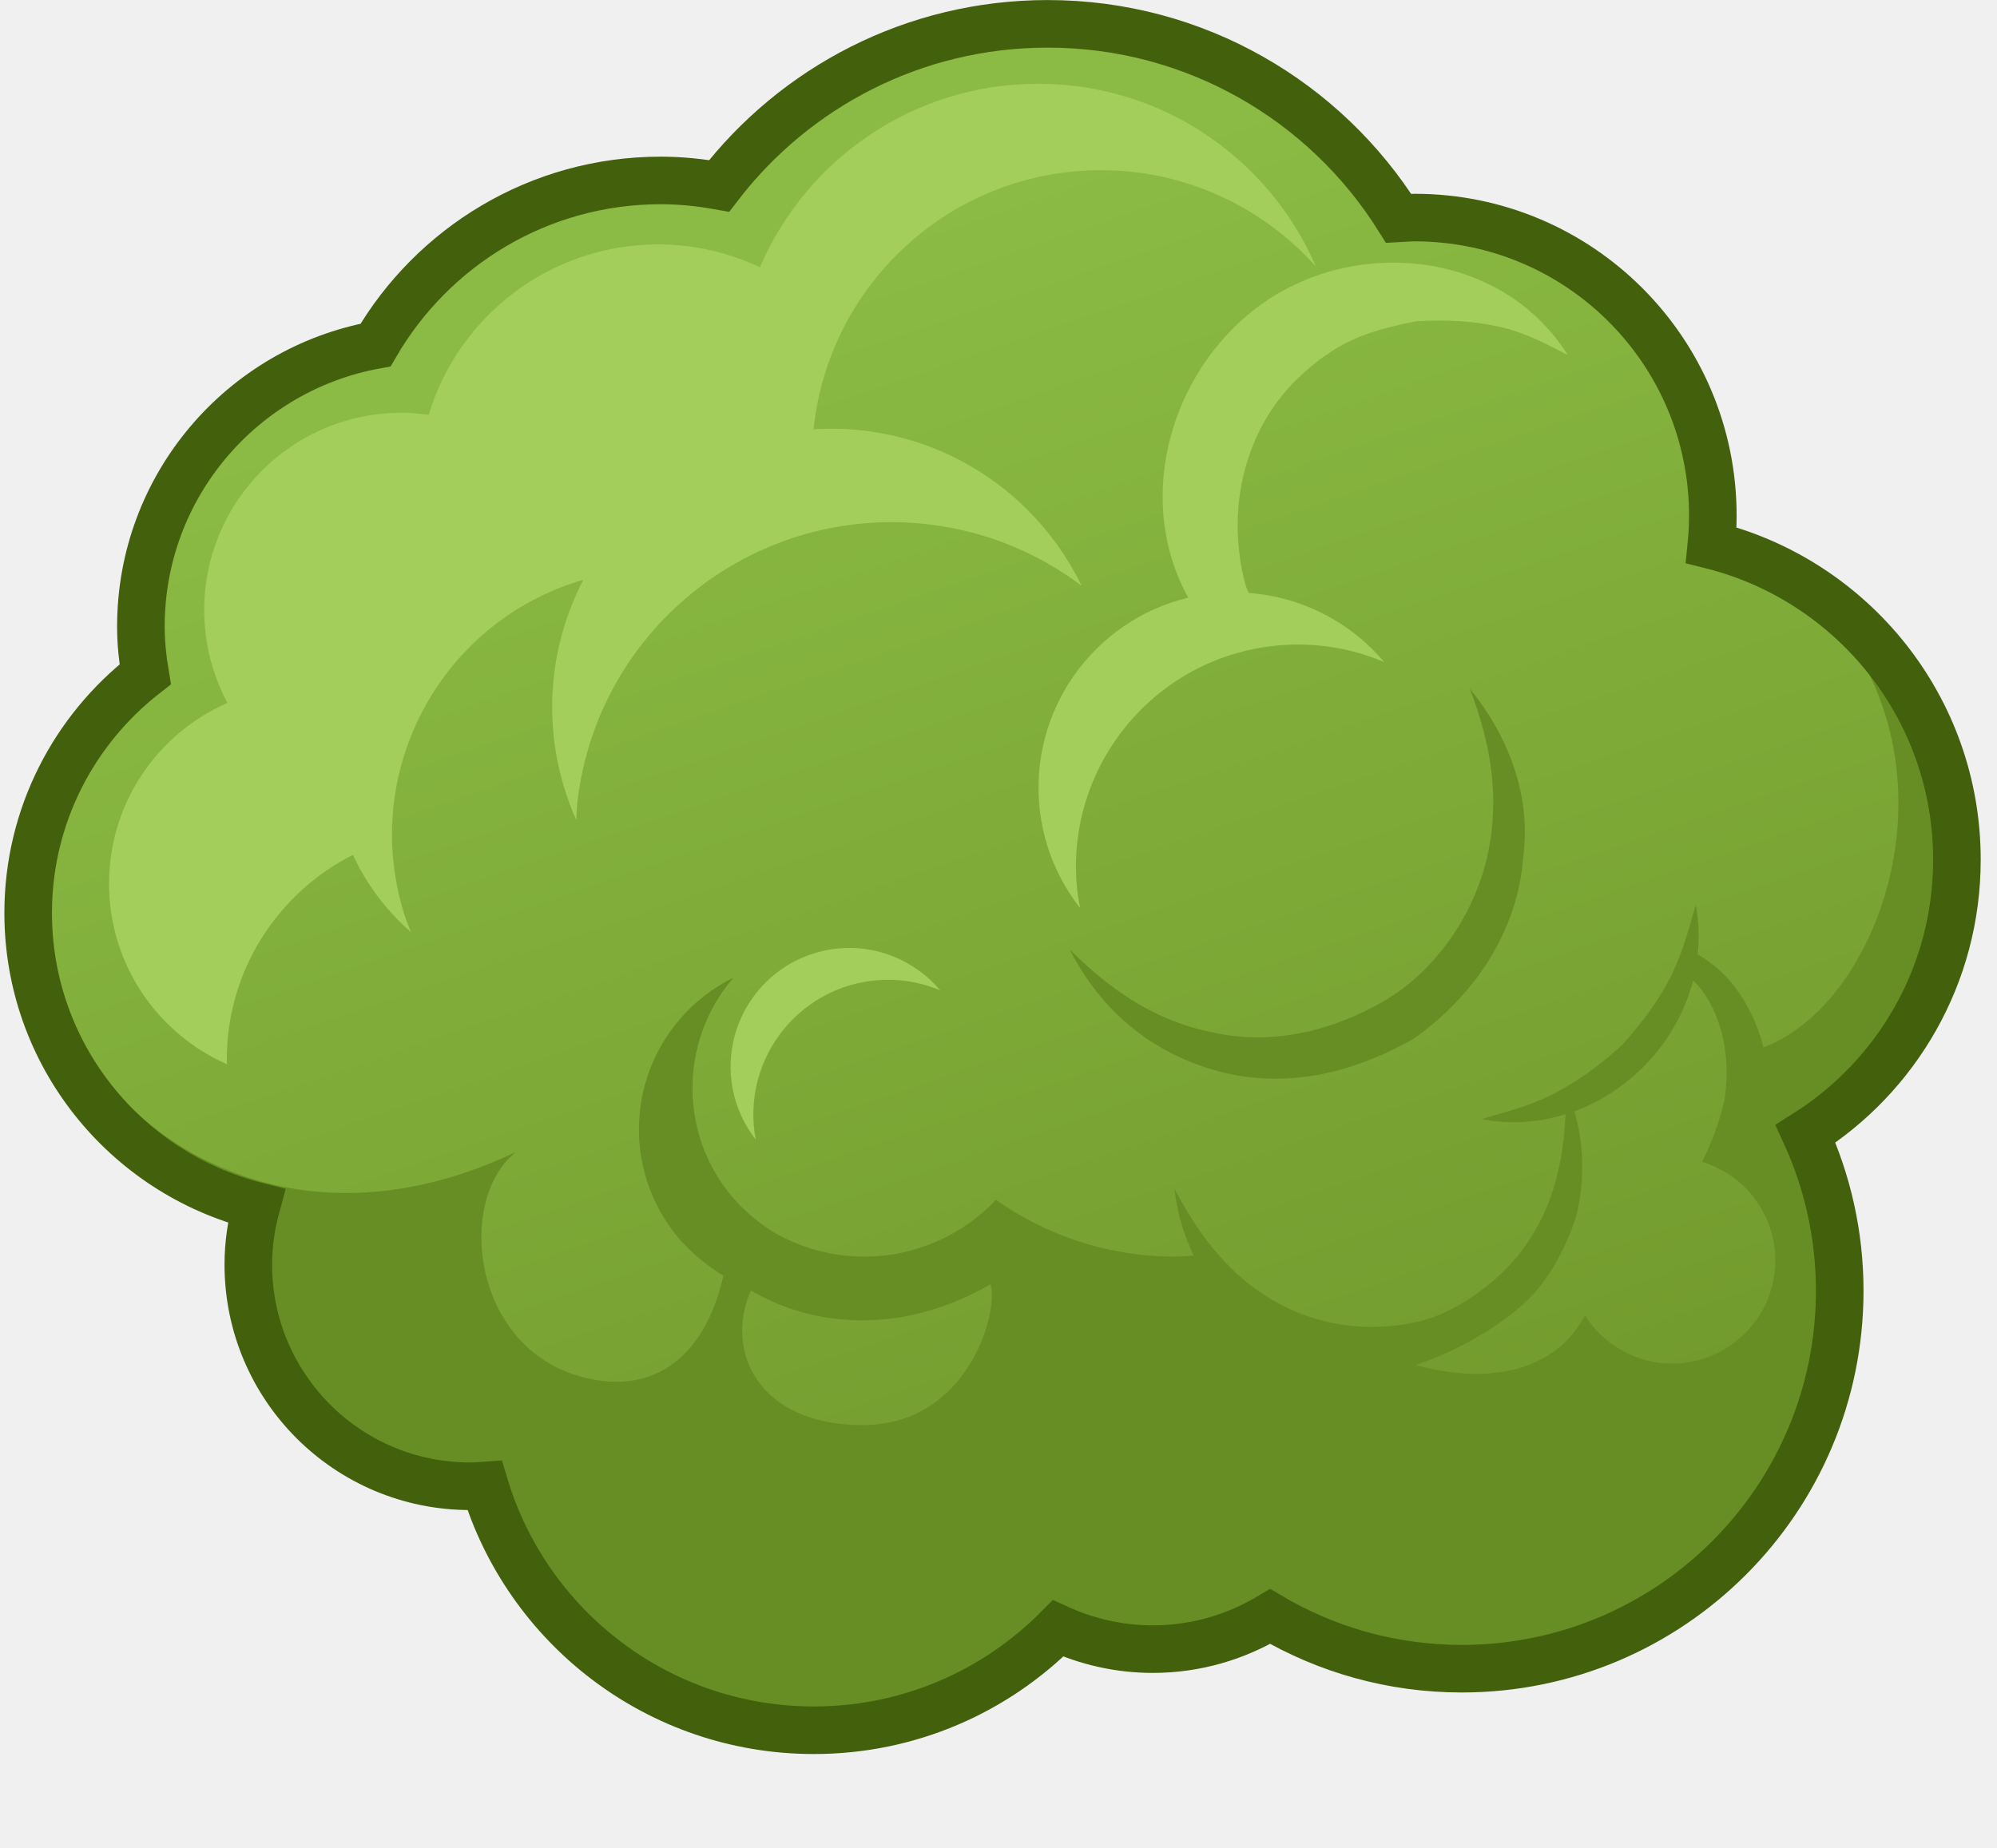
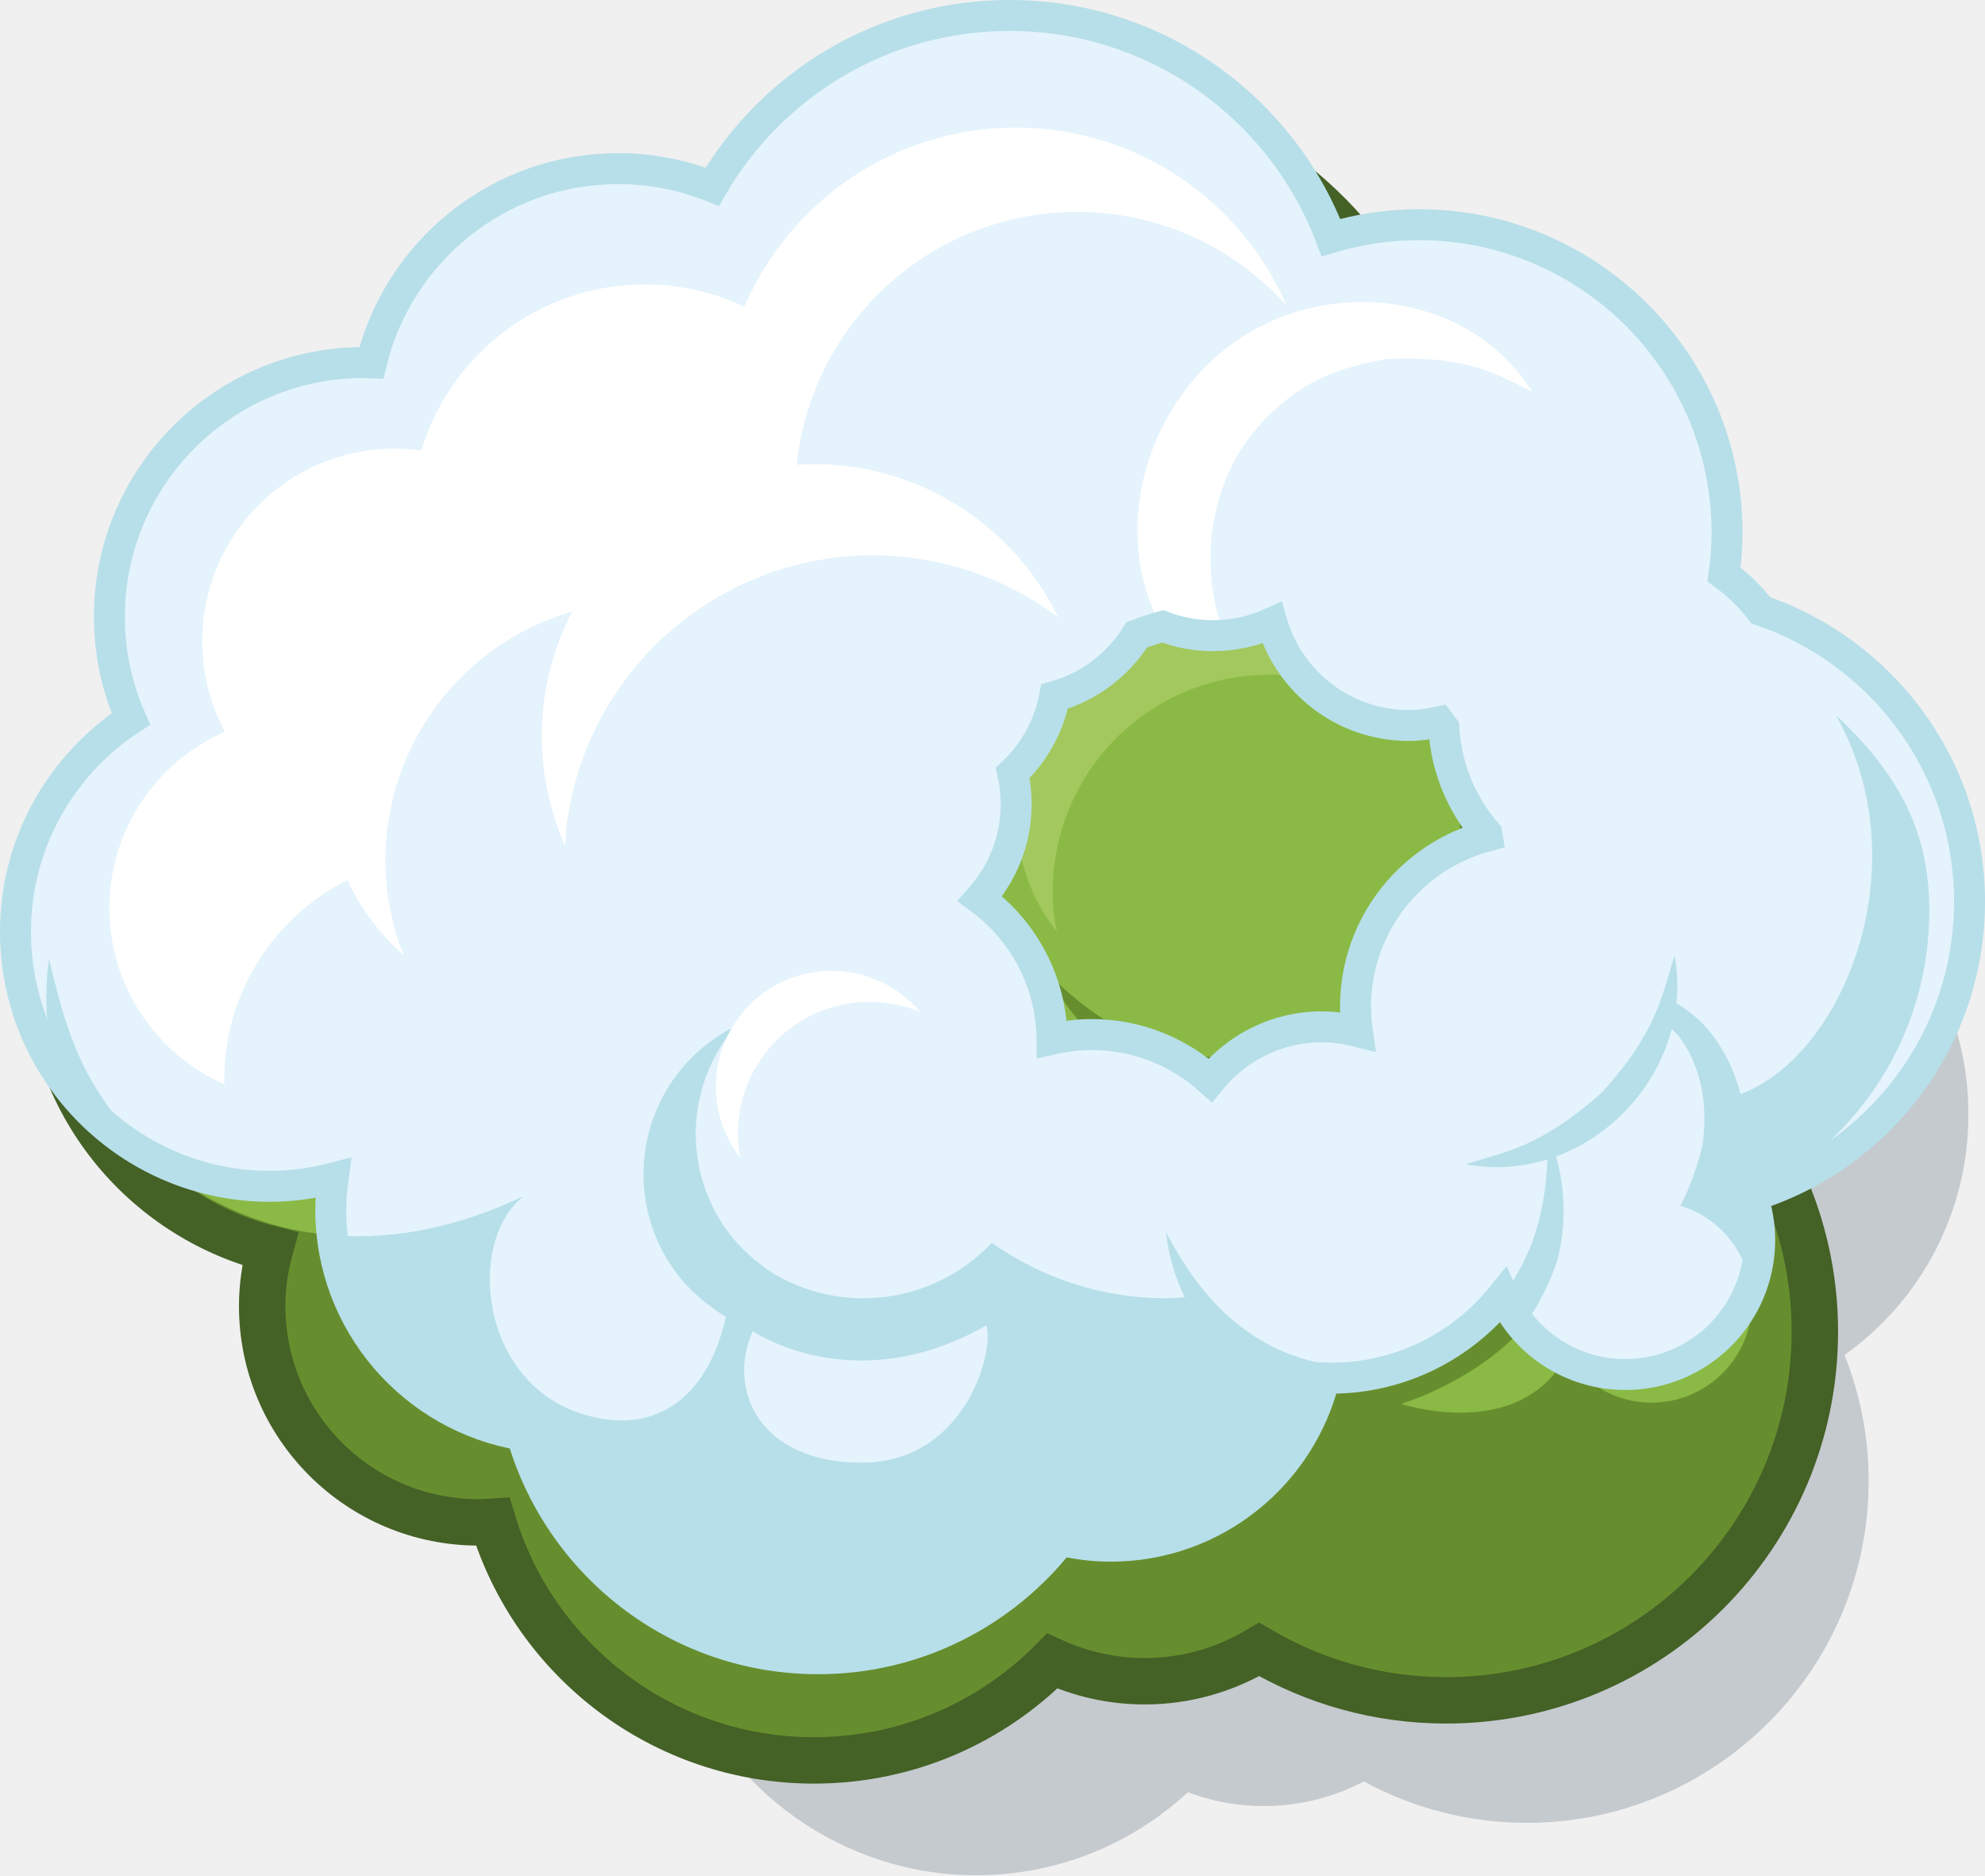
- <svg xmlns="http://www.w3.org/2000/svg" id="Layer_1" xml:space="preserve" x="0px" y="0px" width="125.897px" height="116.525px" viewBox="0 0 125.897 116.525" version="1.1" enable-background="new 0 0 125.897 116.525">
-   <linearGradient id="SVGID_1_" y2="97.031" gradientUnits="userSpaceOnUse" x2="76.703" y1="16.745" x1="49.209">
-     <stop id="stop6751" stop-color="#8BBB44" offset="0" />
-     <stop id="stop6753" stop-color="#729B2D" offset="1" />
-   </linearGradient>
-   <path id="path6755" fill="url(#SVGID_1_)" d="m123.37 54.208c0-9.581-6.593-17.602-15.482-19.831 0.061-0.613 0.094-1.234 0.094-1.863 0-10.38-8.416-18.794-18.795-18.794-0.341 0-0.674 0.033-1.011 0.051-4.61-7.365-12.796-12.268-22.13-12.268-8.438 0-15.938 4.008-20.71 10.219-1.196-0.213-2.421-0.344-3.678-0.344-7.687 0-14.382 4.18-17.983 10.379-8.412 1.54-14.793 8.894-14.793 17.751 0 1.028 0.106 2.03 0.271 3.013-4.482 3.491-7.377 8.926-7.377 15.048 0 8.915 6.123 16.381 14.387 18.476-0.322 1.178-0.509 2.412-0.509 3.693 0 7.723 6.261 13.982 13.982 13.982 0.31 0 0.612-0.026 0.917-0.047 2.682 8.93 10.958 15.432 20.756 15.432 6.021 0 11.468-2.457 15.395-6.42 1.822 0.83 3.84 1.305 5.973 1.305 2.708 0 5.232-0.76 7.398-2.057 3.543 2.088 7.67 3.291 12.08 3.291 13.16 0 23.827-10.671 23.827-23.831 0-3.531-0.774-6.881-2.153-9.896 5.73-3.612 9.54-9.99 9.54-17.275z" />
-   <path id="path6757" fill="#678E24" d="m16.026 75.946c-0.046 0.006-0.093 0.011-0.14 0.017 0.064 0.018 0.126 0.04 0.19 0.057-0.016-0.026-0.034-0.05-0.05-0.074z" />
-   <path id="path6759" fill="#678E24" d="m123.37 54.208c0-4.383-1.358-8.305-6.025-12.638 5.461 9.668 0.5 22-6.166 24.471-0.2-0.726-0.445-1.44-0.785-2.13-0.521-1.056-1.223-2.084-2.128-2.848-0.138-0.12-0.808-0.671-1.238-0.866 0.104-1.021 0.08-2.068-0.122-3.127-0.434 1.466-0.803 2.914-1.475 4.299-0.827 1.709-1.918 3.137-3.184 4.54-1.111 1.007-2.253 1.894-3.525 2.633-0.003-0.008-0.006-0.017-0.009-0.024v0.029c-0.344 0.2-0.691 0.394-1.058 0.57-1.367 0.659-2.805 1.024-4.252 1.453 1.83 0.354 3.626 0.206 5.29-0.31-0.129 3.193-0.88 6.257-2.949 8.853-1.552 1.945-4.097 3.703-6.256 4.206-3.358 0.8-6.878 0.236-9.786-1.662-2.564-1.676-4.244-4.028-5.658-6.688 0.158 1.494 0.584 2.908 1.213 4.207-0.4 0.025-0.799 0.061-1.206 0.061-4.196 0-8.074-1.332-11.261-3.58-2.09 2.201-5.036 3.58-8.311 3.58-2.156 0-4.164-0.607-5.887-1.643-1.068-0.722-2.008-1.553-2.717-2.473-3.148-4.084-2.876-9.725 0.373-13.477-0.631 0.311-1.24 0.687-1.818 1.132-4.661 3.595-5.525 10.286-1.93 14.948 0.809 1.049 1.883 1.961 3.104 2.72-1.22 5.417-4.72 7.667-9.22 6.292-6.665-2.036-7.542-11.041-3.944-14.02-0.016 0.01-0.03 0.016-0.046 0.025 0.028-0.028 0.06-0.053 0.089-0.082-6.361 3.027-13.334 3.66-19.761 0.379-3.001-1.532-5.646-3.998-7.46-6.823-1.85-2.727-2.645-5.76-3.391-8.914-1.066 7.49 2.771 14.919 9.517 18.418 1.634 0.849 3.358 1.427 5.11 1.76-0.545 0.486-0.851 1.186-0.851 2.257 0 7.723 6.261 13.982 13.982 13.982 0.31 0 0.612-0.026 0.917-0.047 2.682 8.93 10.958 15.432 20.756 15.432 6.021 0 11.468-2.457 15.395-6.42 1.822 0.83 3.84 1.305 5.973 1.305 2.708 0 5.232-0.76 7.398-2.057 3.543 2.088 7.67 3.291 12.08 3.291 13.16 0 23.827-10.671 23.827-23.831 0-3.531-0.774-6.881-2.153-9.896 5.74-3.612 9.55-9.99 9.55-17.275zm-68.943 35.655c-6.595 0.027-8.788-4.658-7.086-8.493 3.506 2.108 9.148 3.044 15.105-0.385 0.53 1.765-1.424 8.851-8.019 8.878zm50.993-3.881c-2.314 0-4.34-1.215-5.495-3.037-0.235 0.431-0.511 0.856-0.864 1.266-3.438 3.978-9.81 1.852-9.81 1.852s3.687-1.096 6.718-3.77c1.785-1.575 2.818-3.858 3.368-5.473 0.556-2.169 0.566-4.489-0.075-6.747 3.63-1.335 6.509-4.485 7.477-8.25 0.559 0.534 0.987 1.198 1.305 1.899 0.813 1.796 0.962 3.77 0.667 5.697-0.344 1.408-0.818 2.707-1.408 3.842 2.672 0.807 4.617 3.285 4.617 6.221 0 3.589-2.92 6.5-6.5 6.5z" />
-   <path id="path6761" d="m123.37 54.208c0-9.581-6.593-17.602-15.482-19.831 0.061-0.613 0.094-1.234 0.094-1.863 0-10.38-8.416-18.794-18.795-18.794-0.341 0-0.674 0.033-1.011 0.051-4.61-7.365-12.796-12.268-22.13-12.268-8.438 0-15.938 4.008-20.71 10.219-1.196-0.213-2.421-0.344-3.678-0.344-7.687 0-14.382 4.18-17.983 10.379-8.412 1.54-14.793 8.894-14.793 17.751 0 1.028 0.106 2.03 0.271 3.013-4.482 3.491-7.377 8.926-7.377 15.048 0 8.915 6.123 16.381 14.387 18.476-0.322 1.178-0.509 2.412-0.509 3.693 0 7.723 6.261 13.982 13.982 13.982 0.31 0 0.612-0.026 0.917-0.047 2.682 8.93 10.958 15.432 20.756 15.432 6.021 0 11.468-2.457 15.395-6.42 1.822 0.83 3.84 1.305 5.973 1.305 2.708 0 5.232-0.76 7.398-2.057 3.543 2.088 7.67 3.291 12.08 3.291 13.16 0 23.827-10.671 23.827-23.831 0-3.531-0.774-6.881-2.153-9.896 5.73-3.612 9.54-9.99 9.54-17.275z" stroke="#43600C" stroke-miterlimit="10" stroke-width="3" fill="none" />
-   <path id="path6763" fill="#678E24" d="m92.654 43.419c2.416 2.941 3.908 6.78 3.369 10.646-0.34 4.702-3.132 8.793-6.918 11.445-3.896 2.197-8.187 3.237-12.604 1.954-4.05-1.177-7.164-3.843-9.054-7.577 2.544 2.519 5.392 4.514 8.979 5.203 3.746 0.863 7.586-0.081 10.84-1.978 3.229-1.882 5.648-5.418 6.479-9.034 0.852-3.715 0.256-7.161-1.091-10.659z" />
-   <path id="path6765" fill="#A4CE5B" d="m65.446 5.281c-7.87 0-14.624 4.771-17.536 11.575-1.949-0.916-4.117-1.443-6.414-1.443-6.828 0-12.594 4.529-14.471 10.745-0.559-0.077-1.125-0.131-1.705-0.131-6.873 0-12.445 5.572-12.445 12.445 0 2.115 0.531 4.105 1.463 5.85-4.391 1.922-7.463 6.301-7.463 11.4 0 5.091 3.061 9.461 7.439 11.389-0.002-0.102-0.016-0.2-0.016-0.302 0-5.642 3.236-10.519 7.948-12.902 0.888 1.905 2.149 3.546 3.663 4.869-0.135-0.342-0.277-0.682-0.393-1.039-2.823-8.801 2.022-18.222 10.822-21.045 0.144-0.046 0.289-0.081 0.434-0.124-0.916 1.78-1.56 3.736-1.824 5.837-0.416 3.287 0.125 6.469 1.376 9.292 0.026-0.438 0.043-0.875 0.099-1.32 1.379-10.932 11.357-18.671 22.287-17.292 3.574 0.45 6.796 1.832 9.479 3.854-2.508-5.161-7.484-8.999-13.604-9.772-1.113-0.141-2.213-0.163-3.294-0.097 0.94-9.178 8.693-16.338 18.119-16.338 5.384 0 10.207 2.35 13.542 6.062-2.927-6.771-9.661-11.513-17.506-11.513z" />
-   <path id="path6767" fill="#A4CE5B" d="m47.557 71.311c-0.569-4.658 2.744-8.896 7.401-9.464 1.523-0.188 2.998 0.047 4.316 0.603-1.574-1.87-4.029-2.937-6.637-2.618-4.104 0.503-7.023 4.236-6.521 8.341 0.172 1.401 0.727 2.658 1.537 3.694-0.033-0.184-0.072-0.367-0.096-0.556z" />
-   <path id="path6769" fill="#A4CE5B" d="m78.613 19.896c-5.085 4.332-6.953 11.916-3.703 17.79-6.012 1.449-10.115 7.2-9.346 13.487 0.281 2.31 1.196 4.382 2.533 6.089-0.057-0.302-0.121-0.603-0.16-0.915-0.938-7.679 4.523-14.662 12.2-15.601 2.511-0.308 4.941 0.078 7.116 0.994-2.104-2.499-5.168-4.103-8.541-4.35-0.051-0.158-0.146-0.342-0.207-0.568-0.249-0.911-0.392-1.881-0.453-2.821-0.147-2.285 0.281-4.578 1.258-6.65 0.467-0.988 1.081-1.926 1.803-2.747 0.035-0.04 0.523-0.57 0.255-0.316 0.774-0.743 1.54-1.464 2.445-2.046 1.676-1.136 3.538-1.6 5.487-1.988 1.913-0.096 3.641-0.041 5.51 0.419 1.43 0.352 2.724 1.046 4.023 1.71-4.326-6.887-14.226-7.596-20.22-2.487z" />
+ <svg xmlns="http://www.w3.org/2000/svg" xml:space="preserve" viewBox="0 0 160.326 151.48" version="1.1">
+   <defs>
+     <clipPath id="g">
+       <path d="m0 121.18h128.26v-121.18h-128.26v121.18z" />
+     </clipPath>
+     <clipPath id="f">
+       <path d="m18.542 96.442h108.65v-96.442h-108.65v96.442z" />
+     </clipPath>
+     <clipPath id="e">
+       <path d="m46.628 104.8c-1.196 0.214-2.422 0.344-3.678 0.344-7.686 0-14.382-4.179-17.983-10.379-8.413-1.534-14.793-8.887-14.793-17.744 0-1.029 0.107-2.031 0.271-3.013-4.483-3.492-7.378-8.926-7.378-15.048 0-8.915 6.124-16.381 14.389-18.476-0.324-1.177-0.51-2.412-0.51-3.692 0-7.723 6.26-13.983 13.982-13.983 0.309 0 0.613 0.026 0.918 0.047 2.682-8.926 10.958-15.429 20.755-15.429 6.021 0 11.468 2.457 15.395 6.421 1.822-0.831 3.839-1.306 5.971-1.306 2.709 0 5.234 0.76 7.399 2.057 3.544-2.087 7.67-3.29 12.08-3.29 13.158 0 23.827 10.667 23.827 23.826 0 3.531-0.776 6.881-2.155 9.895 5.73 3.628 9.547 10.006 9.547 17.29 0 9.581-6.592 17.602-15.482 19.832 0.06 0.612 0.093 1.233 0.093 1.862 0 10.38-8.414 18.794-18.793 18.794-0.342 0-0.674-0.032-1.01-0.05-4.616 7.366-12.801 12.268-22.135 12.268-8.438 0-15.939-4.008-20.71-10.22" />
+     </clipPath>
+     <linearGradient id="b" gradientUnits="userSpaceOnUse" gradientTransform="matrix(27.493 -80.284 -80.284 -27.493 50.501 99.78)">
+       <stop stop-color="#8aba45" offset="0" />
+       <stop stop-color="#729a2d" offset="1" />
+     </linearGradient>
+     <clipPath id="d">
+       <path d="m0 121.18h128.26v-121.18h-128.26v121.18z" />
+     </clipPath>
+     <clipPath id="c">
+       <path d="m46.023 109.12c-1.88 0.748-3.925 1.172-6.071 1.172-7.739 0-14.212-5.355-15.961-12.556-0.162 0.004-0.318 0.024-0.481 0.024-9.081 0-16.442-7.361-16.442-16.441 0-2.346 0.499-4.575 1.386-6.593-4.486-2.939-7.454-8-7.454-13.761 0-9.082 7.361-16.443 16.442-16.443 1.414 0 2.777 0.197 4.087 0.534-0.093-0.671-0.158-1.348-0.158-2.043 0-7.334 5.347-13.406 12.352-14.563 2.374-8.343 10.034-14.457 19.138-14.457 6.37 0 12.027 3.002 15.673 7.657 1.04-0.242 2.118-0.384 3.232-0.384 6.701 0 12.308 4.639 13.819 10.878 0.141-0.004 0.275-0.022 0.416-0.022 4.494 0 8.496 2.092 11.105 5.346 1.366-3.01 4.389-5.107 7.909-5.107 4.799 0 8.689 3.892 8.689 8.691 0 0.996-0.175 1.951-0.485 2.841 8.132 2.507 14.042 10.078 14.042 19.033 0 8.745-5.65 16.149-13.491 18.824-0.675 0.88-1.472 1.659-2.371 2.311 0.123 0.88 0.196 1.777 0.196 2.691 0 10.997-8.918 19.913-19.916 19.913-1.975 0-3.877-0.297-5.679-0.832-3.171 8.386-11.272 14.353-20.771 14.353-8.203 0-15.362-4.452-19.206-11.068m36.161-28.176c1.113-3.83 4.641-6.632 8.831-6.632 0.68 0 1.337 0.093 1.975 0.236 0.1-0.134 0.204-0.264 0.299-0.4 0.152-2.61 1.172-4.978 2.783-6.829 0.009-0.049 0.016-0.101 0.023-0.15-4.896-1.294-8.513-5.738-8.513-11.043 0-0.541 0.05-1.07 0.123-1.589-0.737 0.187-1.505 0.298-2.301 0.298-2.914 0-5.511-1.35-7.209-3.453-2.028 1.83-4.707 2.955-7.654 2.955-0.885 0-1.742-0.109-2.568-0.299-0.038 3.729-1.863 7.023-4.656 9.084 1.451 1.627 2.342 3.766 2.342 6.119 0 0.687-0.082 1.355-0.224 2 1.367 1.299 2.335 3.01 2.702 4.939 2.232 0.622 4.112 2.069 5.312 3.987 0.543 0.212 1.099 0.393 1.67 0.549 1.013-0.386 2.111-0.602 3.261-0.602 1.359 0 2.642 0.302 3.804 0.83" />
+     </clipPath>
+     <linearGradient id="a" gradientUnits="userSpaceOnUse" gradientTransform="matrix(126.26 0 0 -126.26 1 67.088)">
+       <stop stop-color="#e4f3fc" offset="0" />
+       <stop stop-color="#edf6fd" offset=".27" />
+       <stop stop-color="#e3f3fb" offset=".429" />
+       <stop stop-color="#edf6fd" offset="1" />
+     </linearGradient>
+     <clipPath id="h">
+       <path d="m0 121.18h128.26v-121.18h-128.26v121.18z" />
+     </clipPath>
+   </defs>
+   <g transform="matrix(1.25,0,0,-1.25,0,151.48)">
+     <g clip-path="url(#g)">
+       <g opacity=".2" clip-path="url(#f)">
+         <g transform="translate(127.19 49.175)">
+           <path fill="#193049" d="m0 0c0 8.421-5.471 15.78-13.432 18.265 0.008 0.219 0.014 0.438 0.014 0.653 0 9.758-7.939 17.696-17.697 17.696-0.067 0-0.131-0.001-0.197-0.003-4.491 6.689-11.905 10.657-19.985 10.657-7.273 0-14.012-3.2-18.608-8.807-0.919 0.132-1.796 0.195-2.659 0.195-6.696 0-12.965-3.507-16.504-9.189-7.791-1.709-13.384-8.615-13.384-16.648 0-0.667 0.046-1.354 0.14-2.083-4.038-3.424-6.336-8.362-6.336-13.666 0-7.785 5-14.612 12.308-17.021-0.139-0.774-0.207-1.546-0.207-2.31 0-7.4 5.984-13.428 13.367-13.5 2.842-7.947 10.526-13.414 19.033-13.414 5.133 0 9.969 1.901 13.713 5.369 3.674-1.404 7.873-1.147 11.368 0.693 3.224-1.754 6.851-2.676 10.535-2.676 12.177 0 22.084 9.906 22.084 22.084 0 2.818-0.524 5.553-1.557 8.148 5.033 3.604 8.006 9.338 8.006 15.557" />
+         </g>
+       </g>
+     </g>
+     <g clip-path="url(#e)">
+       <path fill="url(#b)" d="m46.628 104.8c-1.196 0.214-2.422 0.344-3.678 0.344-7.686 0-14.382-4.179-17.983-10.379-8.413-1.534-14.793-8.887-14.793-17.744 0-1.029 0.107-2.031 0.271-3.013-4.483-3.492-7.378-8.926-7.378-15.048 0-8.915 6.124-16.381 14.389-18.476-0.324-1.177-0.51-2.412-0.51-3.692 0-7.723 6.26-13.983 13.982-13.983 0.309 0 0.613 0.026 0.918 0.047 2.682-8.926 10.958-15.429 20.755-15.429 6.021 0 11.468 2.457 15.395 6.421 1.822-0.831 3.839-1.306 5.971-1.306 2.709 0 5.234 0.76 7.399 2.057 3.544-2.087 7.67-3.29 12.08-3.29 13.158 0 23.827 10.667 23.827 23.826 0 3.531-0.776 6.881-2.155 9.895 5.73 3.628 9.547 10.006 9.547 17.29 0 9.581-6.592 17.602-15.482 19.832 0.06 0.612 0.093 1.233 0.093 1.862 0 10.38-8.414 18.794-18.793 18.794-0.342 0-0.674-0.032-1.01-0.05-4.616 7.366-12.801 12.268-22.135 12.268-8.438 0-15.939-4.008-20.71-10.22" />
+     </g>
+     <g clip-path="url(#d)">
+       <g transform="translate(17.319 40.579)">
+         <path fill="#678e2e" d="m0 0c-0.047-0.006-0.094-0.011-0.14-0.017 0.064-0.017 0.126-0.04 0.191-0.056-0.018 0.025-0.035 0.049-0.051 0.073" />
+       </g>
+       <g transform="translate(106.71 30.543)">
+         <path fill="#678e2e" d="m0 0c-2.315 0-4.343 1.215-5.493 3.037-0.236-0.431-0.512-0.856-0.865-1.266-3.437-3.977-9.809-1.851-9.809-1.851s3.687 1.096 6.717 3.769c1.785 1.576 2.818 3.859 3.369 5.473 0.555 2.169 0.566 4.489-0.076 6.747 3.629 1.335 6.508 4.486 7.476 8.25 0.559-0.534 0.987-1.198 1.305-1.899 0.814-1.796 0.962-3.77 0.667-5.698-0.345-1.408-0.819-2.707-1.409-3.841 2.672-0.807 4.618-3.285 4.618-6.221 0-3.589-2.91-6.5-6.5-6.5m-50.987-3.881c-6.594-0.027-8.787 4.658-7.086 8.493 3.506-2.108 9.148-3.044 15.105 0.385 0.53-1.766-1.424-8.851-8.019-8.878m68.945 35.654c0 4.383-1.357 8.305-6.024 12.638 5.46-9.668 0.5-22-6.167-24.471-0.2 0.726-0.445 1.441-0.786 2.13-0.521 1.056-1.221 2.084-2.127 2.848-0.138 0.12-0.808 0.671-1.238 0.866 0.104 1.021 0.08 2.069-0.122 3.127-0.434-1.466-0.804-2.914-1.474-4.299-0.828-1.709-1.918-3.136-3.187-4.54-1.111-1.007-2.249-1.893-3.52-2.633-0.003 0.008-0.006 0.017-0.009 0.025v-0.029c-0.344-0.201-0.692-0.394-1.059-0.571-1.367-0.659-2.805-1.024-4.251-1.453 1.829-0.354 3.626-0.206 5.29 0.31-0.129-3.194-0.881-6.257-2.949-8.853-1.552-1.945-4.098-3.703-6.256-4.206-3.359-0.8-6.879-0.236-9.786 1.662-2.565 1.676-4.244 4.029-5.659 6.688 0.158-1.494 0.584-2.908 1.213-4.207-0.401-0.026-0.799-0.061-1.205-0.061-4.197 0-8.075 1.332-11.262 3.58-2.09-2.201-5.035-3.58-8.311-3.58-2.155 0-4.163 0.608-5.885 1.643-1.069 0.721-2.008 1.552-2.718 2.472-3.149 4.084-2.875 9.725 0.373 13.477-0.631-0.311-1.24-0.687-1.818-1.132-4.661-3.595-5.525-10.286-1.93-14.948 0.808-1.049 1.884-1.961 3.104-2.72-1.219-5.417-4.719-7.667-9.219-6.292-6.666 2.036-7.542 11.041-3.946 14.02-0.015-0.01-0.029-0.016-0.045-0.026 0.029 0.029 0.06 0.053 0.088 0.082-6.361-3.027-13.334-3.66-19.76-0.379-3.001 1.533-5.646 3.998-7.46 6.824-1.85 2.726-2.644 5.759-3.391 8.914-1.066-7.491 2.772-14.919 9.517-18.418 1.634-0.849 3.358-1.427 5.11-1.76-0.545-0.486-0.85-1.186-0.85-2.257 0-7.723 6.26-13.982 13.983-13.982 0.308 0 0.612 0.026 0.917 0.047 2.681-8.926 10.958-15.429 20.756-15.429 6.02 0 11.467 2.457 15.394 6.421 1.821-0.831 3.839-1.306 5.972-1.306 2.709 0 5.233 0.76 7.398 2.058 3.543-2.088 7.67-3.291 12.08-3.291 13.158 0 23.826 10.667 23.826 23.826 0 3.531-0.775 6.881-2.154 9.895 5.731 3.628 9.547 10.006 9.547 17.29" />
+       </g>
+       <g transform="translate(124.66 62.316)">
+         <path d="m0 0c0 9.581-6.592 17.602-15.482 19.831 0.06 0.613 0.093 1.234 0.093 1.863 0 10.38-8.414 18.794-18.793 18.794-0.341 0-0.673-0.033-1.01-0.05-4.617 7.365-12.801 12.267-22.135 12.267-8.439 0-15.939-4.008-20.71-10.219-1.196 0.213-2.422 0.344-3.678 0.344-7.686 0-14.383-4.18-17.983-10.379-8.413-1.54-14.793-8.893-14.793-17.751 0-1.028 0.106-2.03 0.27-3.012-4.482-3.492-7.377-8.926-7.377-15.048 0-8.915 6.123-16.381 14.388-18.476-0.323-1.178-0.509-2.412-0.509-3.693 0-7.723 6.26-13.983 13.983-13.983 0.308 0 0.612 0.027 0.917 0.047 2.681-8.926 10.958-15.429 20.756-15.429 6.02 0 11.467 2.457 15.394 6.421 1.821-0.831 3.839-1.305 5.972-1.305 2.709 0 5.233 0.759 7.398 2.057 3.543-2.088 7.67-3.291 12.08-3.291 13.158 0 23.826 10.667 23.826 23.826 0 3.532-0.775 6.881-2.154 9.896 5.732 3.628 9.548 10.006 9.548 17.29z" stroke="#446126" stroke-miterlimit="10" stroke-width="3" fill="none" />
+       </g>
+       <g transform="translate(92.847 74.806)">
+         <path fill="#678e2e" d="m0 0c2.416-2.941 3.908-6.78 3.369-10.646-0.34-4.702-3.131-8.794-6.918-11.446-3.896-2.198-8.185-3.237-12.603-1.953-4.049 1.175-7.164 3.841-9.053 7.576 2.543-2.518 5.391-4.514 8.978-5.203 3.747-0.864 7.586 0.082 10.84 1.978 3.229 1.881 5.649 5.418 6.479 9.034 0.851 3.717 0.256 7.162-1.092 10.66" />
+       </g>
+       <g transform="translate(78.806 98.33)">
+         <path fill="#a3c85d" d="m0 0c-5.084-4.332-6.953-11.916-3.703-17.79-6.012-1.449-10.116-7.2-9.346-13.487 0.281-2.31 1.197-4.382 2.533-6.089-0.056 0.302-0.121 0.602-0.16 0.915-0.937 7.679 4.524 14.662 12.201 15.6 2.51 0.308 4.942-0.078 7.116-0.994-2.104 2.499-5.168 4.103-8.541 4.35-0.051 0.158-0.145 0.342-0.207 0.568-0.248 0.911-0.391 1.881-0.454 2.822-0.146 2.285 0.282 4.578 1.258 6.65 0.467 0.988 1.082 1.926 1.803 2.747 0.035 0.04 0.523 0.57 0.256 0.316 0.773 0.744 1.539 1.464 2.445 2.046 1.676 1.136 3.537 1.6 5.487 1.989 1.914 0.095 3.64 0.041 5.509-0.419 1.43-0.352 2.725-1.046 4.024-1.71-4.326 6.886-14.227 7.595-20.221 2.486" />
+       </g>
+     </g>
+     <g clip-path="url(#c)">
+       <path fill="url(#a)" d="m46.023 109.12c-1.88 0.748-3.925 1.172-6.071 1.172-7.739 0-14.212-5.355-15.961-12.556-0.162 0.004-0.318 0.024-0.481 0.024-9.081 0-16.442-7.361-16.442-16.441 0-2.346 0.499-4.575 1.386-6.593-4.486-2.939-7.454-8-7.454-13.761 0-9.082 7.361-16.443 16.442-16.443 1.414 0 2.777 0.197 4.087 0.534-0.093-0.671-0.158-1.348-0.158-2.043 0-7.334 5.347-13.406 12.352-14.563 2.374-8.343 10.034-14.457 19.138-14.457 6.37 0 12.027 3.002 15.673 7.657 1.04-0.242 2.118-0.384 3.232-0.384 6.701 0 12.308 4.639 13.819 10.878 0.141-0.004 0.275-0.022 0.416-0.022 4.494 0 8.496 2.092 11.105 5.346 1.366-3.01 4.389-5.107 7.909-5.107 4.799 0 8.689 3.892 8.689 8.691 0 0.996-0.175 1.951-0.485 2.841 8.132 2.507 14.042 10.078 14.042 19.033 0 8.745-5.65 16.149-13.491 18.824-0.675 0.88-1.472 1.659-2.371 2.311 0.123 0.88 0.196 1.777 0.196 2.691 0 10.997-8.918 19.913-19.916 19.913-1.975 0-3.877-0.297-5.679-0.832-3.171 8.386-11.272 14.353-20.771 14.353-8.203 0-15.362-4.452-19.206-11.068m36.161-28.176c1.113-3.83 4.641-6.632 8.831-6.632 0.68 0 1.337 0.093 1.975 0.236 0.1-0.134 0.204-0.264 0.299-0.4 0.152-2.61 1.172-4.978 2.783-6.829 0.009-0.049 0.016-0.101 0.023-0.15-4.896-1.294-8.513-5.738-8.513-11.043 0-0.541 0.05-1.07 0.123-1.589-0.737 0.187-1.505 0.298-2.301 0.298-2.914 0-5.511-1.35-7.209-3.453-2.028 1.83-4.707 2.955-7.654 2.955-0.885 0-1.742-0.109-2.568-0.299-0.038 3.729-1.863 7.023-4.656 9.084 1.451 1.627 2.342 3.766 2.342 6.119 0 0.687-0.082 1.355-0.224 2 1.367 1.299 2.335 3.01 2.702 4.939 2.232 0.622 4.112 2.069 5.312 3.987 0.543 0.212 1.099 0.393 1.67 0.549 1.013-0.386 2.111-0.602 3.261-0.602 1.359 0 2.642 0.302 3.804 0.83" />
+     </g>
+     <g clip-path="url(#h)">
+       <g transform="translate(124.66 62.316)">
+         <path fill="#b7dfe9" d="m0 0c0 4.383-1.357 8.305-6.024 12.638 5.46-9.668 0.5-22-6.167-24.471-0.2 0.726-0.445 1.44-0.786 2.13-0.521 1.056-1.221 2.084-2.127 2.848-0.138 0.12-0.808 0.67-1.238 0.866 0.104 1.02 0.08 2.068-0.122 3.127-0.434-1.466-0.804-2.914-1.474-4.299-0.828-1.709-1.918-3.137-3.187-4.54-1.111-1.007-2.249-1.894-3.521-2.633-0.002 0.008-0.005 0.017-0.008 0.024v-0.029c-0.344-0.2-0.692-0.393-1.059-0.57-1.367-0.659-2.805-1.025-4.251-1.453 1.829-0.355 3.626-0.206 5.29 0.309-0.129-3.193-0.881-6.257-2.949-8.852-0.177-0.222-0.369-0.44-0.57-0.655 0.214 0.235 0.435 0.461 0.634 0.709 0.334-0.735 0.77-1.414 1.284-2.022 1.107 1.401 1.814 3.026 2.236 4.262 0.555 2.169 0.566 4.489-0.076 6.747 3.629 1.335 6.508 4.485 7.476 8.25 0.559-0.534 0.987-1.199 1.305-1.9 0.813-1.796 0.962-3.769 0.667-5.697-0.345-1.408-0.819-2.707-1.409-3.842 2.386-0.719 4.181-2.776 4.542-5.298 0.364 0.96 0.573 1.997 0.573 3.084 0 0.996-0.176 1.952-0.485 2.842 0.704 0.217 1.383 0.486 2.051 0.776-0.051 0.119-0.098 0.241-0.152 0.359 5.731 3.628 9.547 10.006 9.547 17.29" />
+       </g>
+       <g transform="translate(101.06 33.329)">
+         <path fill="#b7dfe9" d="m0 0c0.167-0.086 0.335-0.167 0.508-0.242-0.123 0.16-0.247 0.321-0.356 0.493-0.046-0.085-0.102-0.167-0.152-0.251" />
+       </g>
+       <g transform="translate(6.5596 50.308)">
+         <path fill="#b7dfe9" d="m0 0c-1.85 2.727-2.644 5.76-3.391 8.914-0.346-2.434-0.167-4.857 0.453-7.145 1.555-2.413 3.718-4.388 6.279-5.714-1.285 1.174-2.421 2.512-3.341 3.945" />
+       </g>
+       <g transform="translate(55.72 26.662)">
+         <path fill="#b7dfe9" d="m0 0c-6.594-0.027-8.787 4.658-7.086 8.493 3.506-2.108 9.149-3.044 15.106 0.385 0.529-1.766-1.424-8.852-8.02-8.878m29.866 5.479c0.14-0.003 0.275-0.021 0.415-0.021 4.115 0 7.805 1.766 10.403 4.561-1.556-1.642-3.734-3.038-5.618-3.476-3.359-0.8-6.879-0.236-9.786 1.662-2.565 1.676-4.244 4.028-5.659 6.688 0.158-1.495 0.584-2.909 1.213-4.207-0.4-0.026-0.799-0.061-1.205-0.061-4.196 0-8.074 1.332-11.262 3.58-2.09-2.201-5.035-3.58-8.31-3.58-2.156 0-4.163 0.607-5.886 1.643-1.068 0.721-2.008 1.552-2.718 2.472-3.148 4.084-2.875 9.725 0.373 13.477-0.631-0.311-1.24-0.687-1.818-1.132-4.66-3.595-5.525-10.286-1.93-14.948 0.809-1.049 1.884-1.961 3.105-2.72-1.22-5.417-4.72-7.667-9.22-6.292-6.666 2.036-7.542 11.041-3.945 14.02-0.016-0.01-0.03-0.016-0.045-0.026 0.028 0.028 0.059 0.053 0.088 0.082-3.959-1.884-8.155-2.839-12.308-2.502 0.733-6.577 5.779-11.844 12.25-12.913 2.374-8.343 10.035-14.457 19.138-14.457 6.37 0 12.027 3.002 15.673 7.656 1.04-0.242 2.118-0.382 3.232-0.382 6.702 0 12.308 4.638 13.82 10.876" />
+       </g>
+       <g transform="translate(65.639 112.94)">
+         <path fill="#fff" d="m0 0c-7.871 0-14.624-4.771-17.537-11.575-1.949 0.916-4.117 1.443-6.413 1.443-6.829 0-12.595-4.529-14.472-10.745-0.558 0.077-1.125 0.131-1.705 0.131-6.873 0-12.444-5.572-12.444-12.445 0-2.116 0.531-4.106 1.462-5.85-4.391-1.922-7.462-6.301-7.462-11.4 0-5.091 3.06-9.462 7.438-11.39-0.002 0.102-0.014 0.202-0.014 0.303 0 5.641 3.236 10.518 7.948 12.902 0.887-1.905 2.148-3.546 3.663-4.869-0.135 0.342-0.278 0.682-0.393 1.039-2.823 8.801 2.023 18.222 10.822 21.045 0.144 0.046 0.289 0.081 0.433 0.124-0.916-1.78-1.558-3.736-1.824-5.837-0.416-3.287 0.125-6.469 1.377-9.292 0.025 0.437 0.043 0.875 0.098 1.32 1.379 10.932 11.358 18.671 22.287 17.292 3.574-0.45 6.797-1.832 9.479-3.854-2.508 5.161-7.485 8.999-13.604 9.772-1.114 0.141-2.213 0.163-3.294 0.097 0.94 9.178 8.693 16.338 18.118 16.338 5.385 0 10.207-2.35 13.543-6.063-2.927 6.772-9.662 11.514-17.506 11.514" />
+       </g>
+       <g transform="translate(78.806 98.33)">
+         <path fill="#fff" d="m0 0c-5.045-4.299-6.918-11.798-3.77-17.653 0.03 0.008 0.058 0.021 0.088 0.029 1.014-0.386 2.112-0.602 3.261-0.602 0.901 0 1.767 0.144 2.589 0.388-0.674 0.167-1.362 0.291-2.068 0.343-0.051 0.158-0.145 0.342-0.207 0.568-0.248 0.911-0.391 1.881-0.454 2.822-0.146 2.285 0.282 4.578 1.258 6.65 0.467 0.988 1.082 1.926 1.803 2.747 0.035 0.04 0.523 0.57 0.256 0.316 0.773 0.744 1.539 1.464 2.445 2.046 1.676 1.136 3.537 1.6 5.487 1.989 1.914 0.095 3.64 0.041 5.509-0.419 1.43-0.352 2.725-1.046 4.024-1.71-4.326 6.886-14.227 7.595-20.221 2.486" />
+       </g>
+       <g transform="translate(47.75 46.915)">
+         <path fill="#fff" d="m0 0c-0.57 4.658 2.744 8.895 7.4 9.463 1.524 0.187 2.998-0.047 4.318-0.602-1.575 1.869-4.03 2.936-6.638 2.618-4.103-0.502-7.023-4.237-6.521-8.34 0.171-1.403 0.726-2.659 1.537-3.696-0.034 0.184-0.073 0.368-0.096 0.557" />
+       </g>
+       <g transform="translate(75.124 80.706)">
+         <path d="m0 0c1.014-0.386 2.111-0.602 3.261-0.602 1.358 0 2.642 0.302 3.803 0.831 1.114-3.831 4.642-6.632 8.832-6.632 0.68 0 1.337 0.092 1.975 0.235 0.1-0.134 0.203-0.264 0.299-0.399 0.152-2.61 1.172-4.979 2.783-6.829 0.009-0.05 0.016-0.101 0.024-0.151-4.897-1.294-8.514-5.738-8.514-11.042 0-0.541 0.051-1.071 0.123-1.59-0.736 0.187-1.505 0.299-2.301 0.299-2.914 0-5.512-1.35-7.209-3.453-2.027 1.83-4.707 2.955-7.654 2.955-0.885 0-1.742-0.11-2.568-0.299-0.038 3.728-1.863 7.022-4.656 9.083 1.451 1.627 2.342 3.767 2.342 6.119 0 0.688-0.082 1.356-0.225 2 1.368 1.299 2.336 3.01 2.703 4.939 2.232 0.623 4.112 2.069 5.312 3.987 0.543 0.212 1.1 0.394 1.67 0.549zm52.137-17.782c0 8.745-5.651 16.149-13.491 18.824-0.675 0.881-1.472 1.659-2.371 2.312 0.122 0.879 0.196 1.776 0.196 2.691 0 10.997-8.917 19.913-19.915 19.913-1.976 0-3.878-0.298-5.68-0.833-3.171 8.387-11.272 14.354-20.771 14.354-8.203 0-15.362-4.453-19.206-11.069-1.88 0.748-3.924 1.172-6.071 1.172-7.74 0-14.212-5.354-15.961-12.556-0.161 0.005-0.319 0.025-0.481 0.025-9.081 0-16.442-7.362-16.442-16.442 0-2.346 0.499-4.574 1.386-6.593-4.486-2.937-7.454-7.997-7.454-13.758 0-9.082 7.361-16.443 16.442-16.443 1.413 0 2.778 0.197 4.087 0.533-0.093-0.67-0.158-1.348-0.158-2.043 0-7.334 5.347-13.405 12.352-14.562 2.374-8.343 10.034-14.457 19.137-14.457 6.37 0 12.028 3.002 15.674 7.656 1.039-0.242 2.117-0.383 3.232-0.383 6.702 0 12.307 4.639 13.82 10.877 0.14-0.004 0.274-0.021 0.415-0.021 4.494 0 8.496 2.091 11.105 5.345 1.366-3.01 4.389-5.107 7.909-5.107 4.798 0 8.689 3.892 8.689 8.691 0 0.996-0.176 1.951-0.485 2.842 8.132 2.506 14.042 10.078 14.042 19.032z" stroke="#b7dfe9" stroke-miterlimit="10" stroke-width="2" fill="none" />
+       </g>
+     </g>
+   </g>
</svg>
